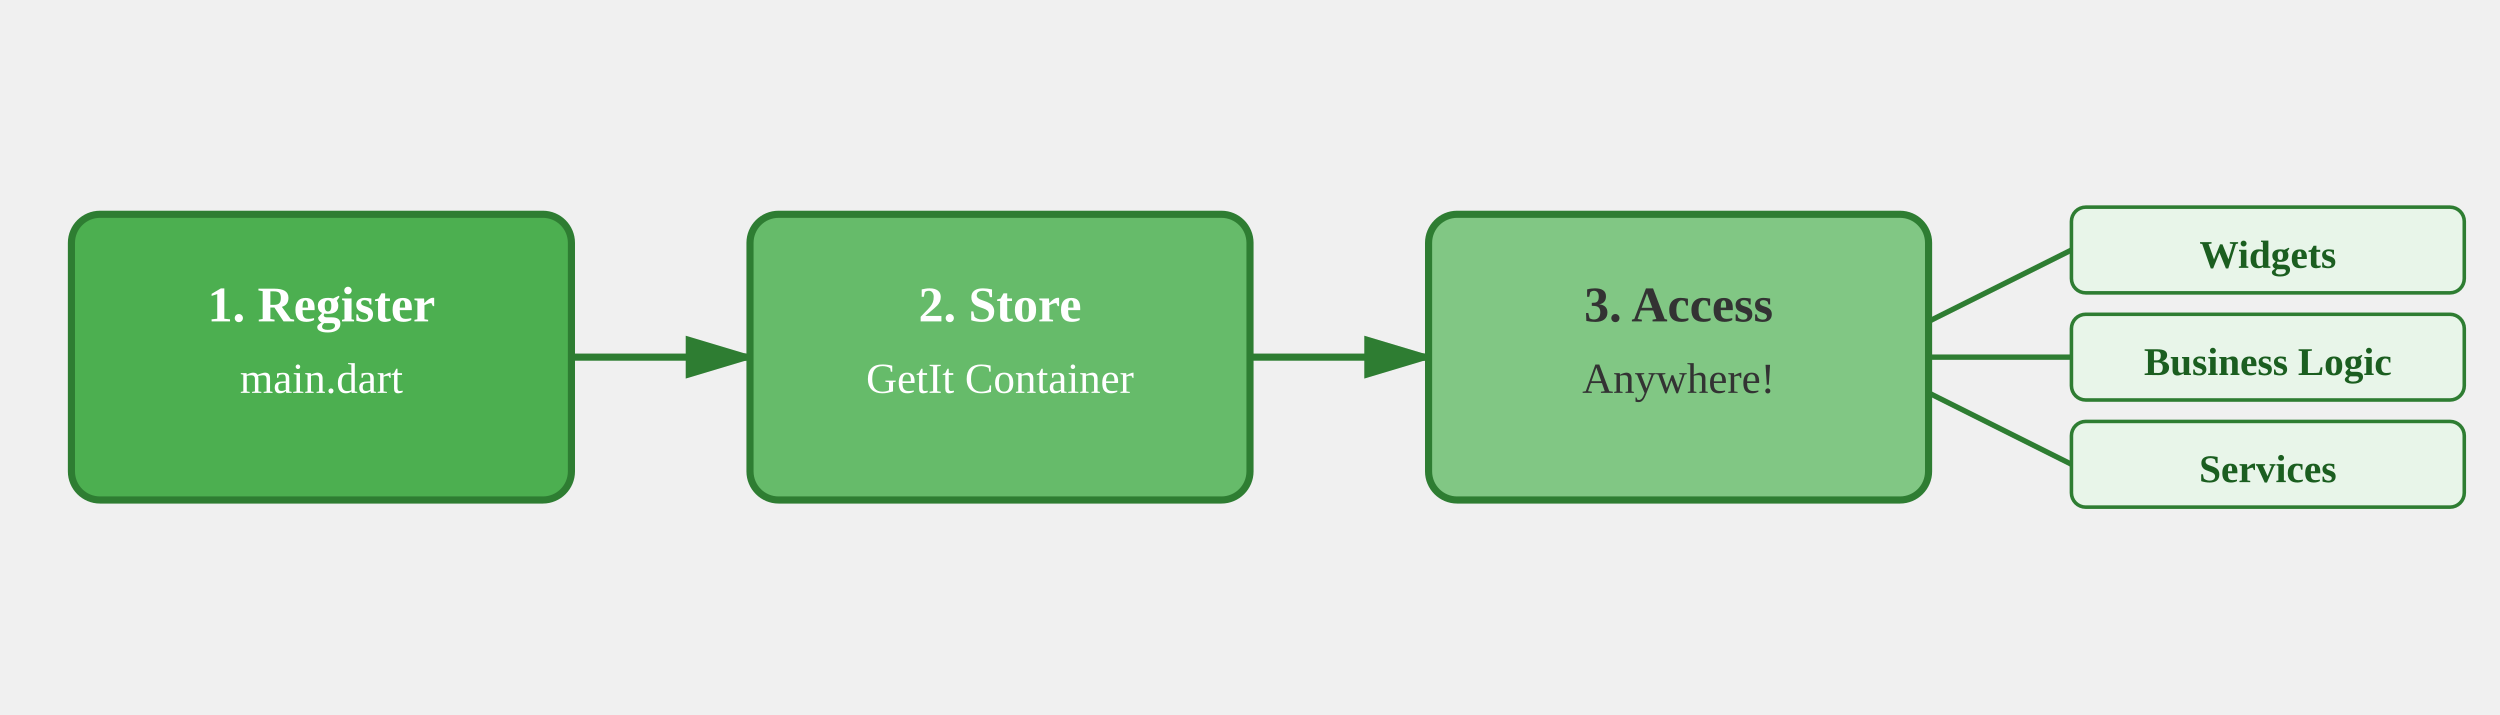
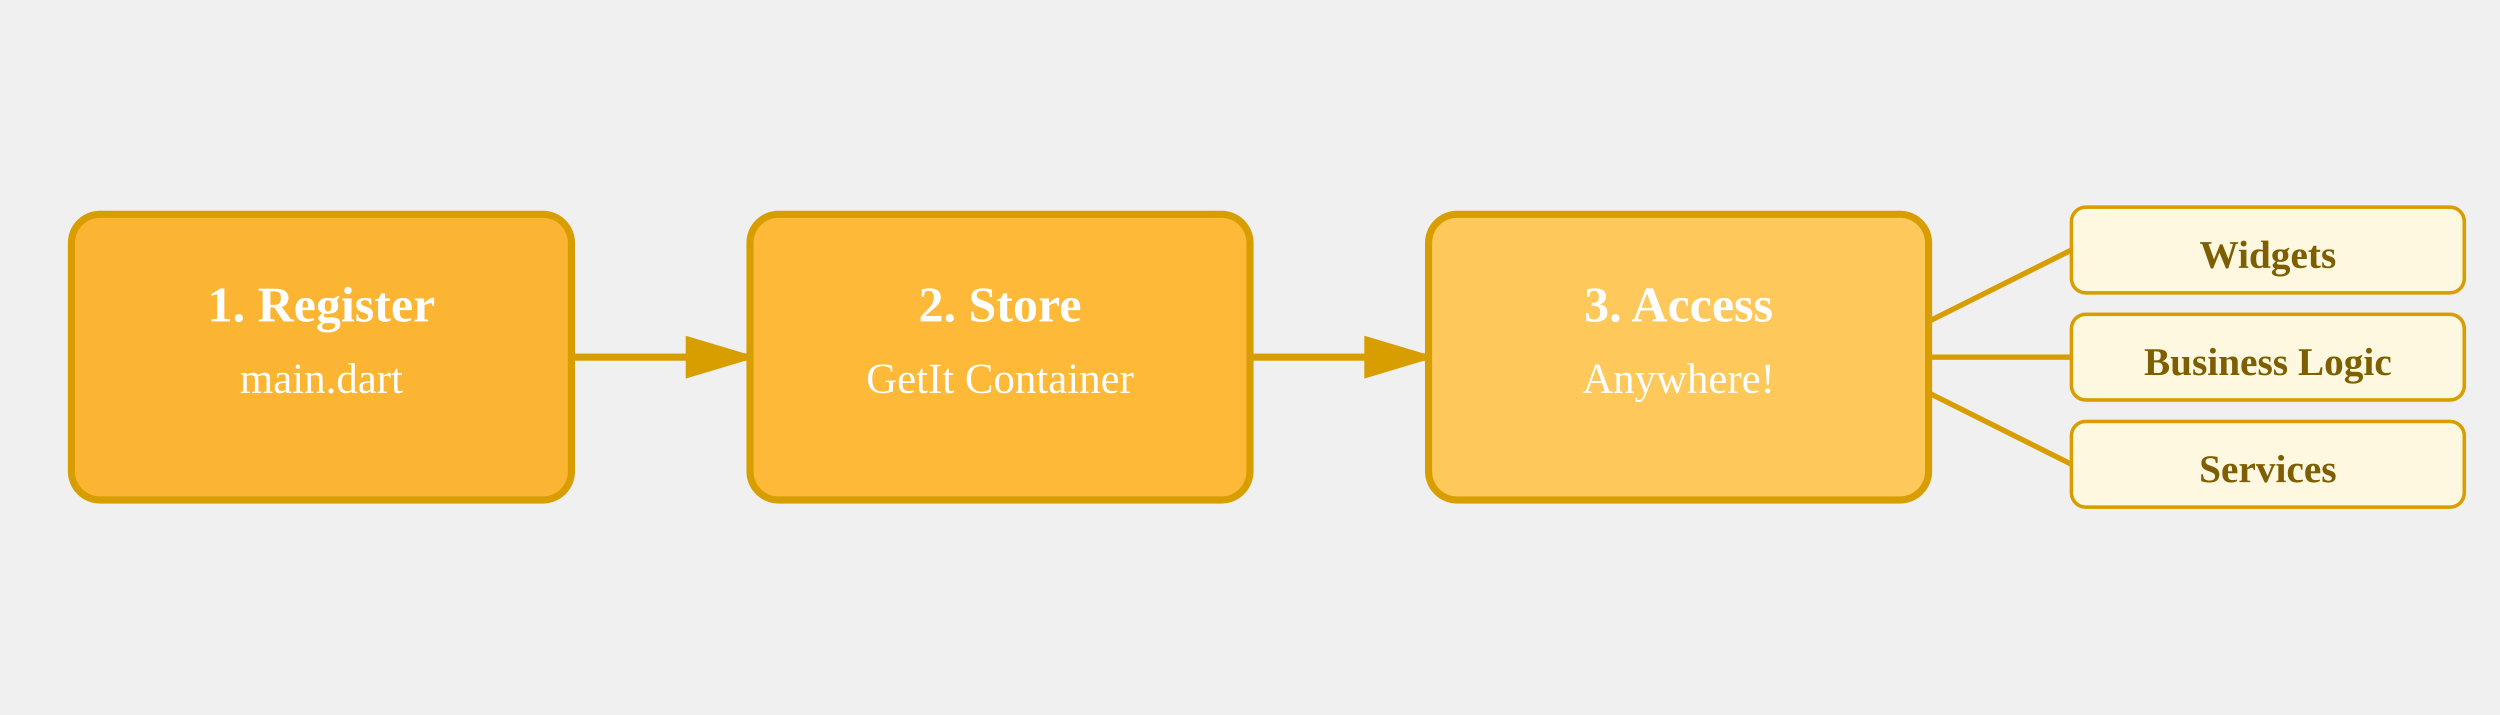
<svg xmlns="http://www.w3.org/2000/svg" viewBox="0 0 700 200">
  <defs>
-     <marker id="arrow-green" markerWidth="10" markerHeight="10" refX="9" refY="3" orient="auto">
-       <polygon points="0 0, 10 3, 0 6" fill="#2E7D32" />
+     <marker id="arrow-orange" markerWidth="10" markerHeight="10" refX="9" refY="3" orient="auto">
+       <polygon points="0 0, 10 3, 0 6" fill="#d89e00" />
    </marker>
  </defs>
-   <rect x="20" y="60" width="140" height="80" rx="8" fill="#4CAF50" stroke="#2E7D32" stroke-width="2" />
+   <rect x="20" y="60" width="140" height="80" rx="8" fill="#fbb533" stroke="#d89e00" stroke-width="2" />
  <text x="90" y="90" text-anchor="middle" font-size="14" font-weight="bold" fill="white">1. Register</text>
  <text x="90" y="110" text-anchor="middle" font-size="12" fill="white">main.dart</text>
-   <line x1="160" y1="100" x2="210" y2="100" stroke="#2E7D32" stroke-width="2" marker-end="url(#arrow-green)" />
-   <rect x="210" y="60" width="140" height="80" rx="8" fill="#66BB6A" stroke="#2E7D32" stroke-width="2" />
+   <line x1="160" y1="100" x2="210" y2="100" stroke="#d89e00" stroke-width="2" marker-end="url(#arrow-orange)" />
+   <rect x="210" y="60" width="140" height="80" rx="8" fill="#feb939" stroke="#d89e00" stroke-width="2" />
  <text x="280" y="90" text-anchor="middle" font-size="14" font-weight="bold" fill="white">2. Store</text>
  <text x="280" y="110" text-anchor="middle" font-size="12" fill="white">GetIt Container</text>
-   <line x1="350" y1="100" x2="400" y2="100" stroke="#2E7D32" stroke-width="2" marker-end="url(#arrow-green)" />
-   <rect x="400" y="60" width="140" height="80" rx="8" fill="#81C784" stroke="#2E7D32" stroke-width="2" />
-   <text x="470" y="90" text-anchor="middle" font-size="14" font-weight="bold" fill="#333">3. Access</text>
-   <text x="470" y="110" text-anchor="middle" font-size="12" fill="#333">Anywhere!</text>
-   <line x1="540" y1="90" x2="580" y2="70" stroke="#2E7D32" stroke-width="1.5" />
-   <rect x="580" y="58" width="110" height="24" rx="4" fill="#E8F5E9" stroke="#2E7D32" stroke-width="1" />
-   <text x="635" y="75" text-anchor="middle" font-size="11" font-weight="bold" fill="#1B5E20">Widgets</text>
-   <line x1="540" y1="100" x2="580" y2="100" stroke="#2E7D32" stroke-width="1.5" />
-   <rect x="580" y="88" width="110" height="24" rx="4" fill="#E8F5E9" stroke="#2E7D32" stroke-width="1" />
-   <text x="635" y="105" text-anchor="middle" font-size="11" font-weight="bold" fill="#1B5E20">Business Logic</text>
-   <line x1="540" y1="110" x2="580" y2="130" stroke="#2E7D32" stroke-width="1.5" />
-   <rect x="580" y="118" width="110" height="24" rx="4" fill="#E8F5E9" stroke="#2E7D32" stroke-width="1" />
-   <text x="635" y="135" text-anchor="middle" font-size="11" font-weight="bold" fill="#1B5E20">Services</text>
+   <line x1="350" y1="100" x2="400" y2="100" stroke="#d89e00" stroke-width="2" marker-end="url(#arrow-orange)" />
+   <rect x="400" y="60" width="140" height="80" rx="8" fill="#fec85a" stroke="#d89e00" stroke-width="2" />
+   <text x="470" y="90" text-anchor="middle" font-size="14" font-weight="bold" fill="white">3. Access</text>
+   <text x="470" y="110" text-anchor="middle" font-size="12" fill="white">Anywhere!</text>
+   <line x1="540" y1="90" x2="580" y2="70" stroke="#d89e00" stroke-width="1.5" />
+   <rect x="580" y="58" width="110" height="24" rx="4" fill="#fff8e1" stroke="#d89e00" stroke-width="1" />
+   <text x="635" y="75" text-anchor="middle" font-size="11" font-weight="bold" fill="#7d5e00">Widgets</text>
+   <line x1="540" y1="100" x2="580" y2="100" stroke="#d89e00" stroke-width="1.5" />
+   <rect x="580" y="88" width="110" height="24" rx="4" fill="#fff8e1" stroke="#d89e00" stroke-width="1" />
+   <text x="635" y="105" text-anchor="middle" font-size="11" font-weight="bold" fill="#7d5e00">Business Logic</text>
+   <line x1="540" y1="110" x2="580" y2="130" stroke="#d89e00" stroke-width="1.5" />
+   <rect x="580" y="118" width="110" height="24" rx="4" fill="#fff8e1" stroke="#d89e00" stroke-width="1" />
+   <text x="635" y="135" text-anchor="middle" font-size="11" font-weight="bold" fill="#7d5e00">Services</text>
</svg>
